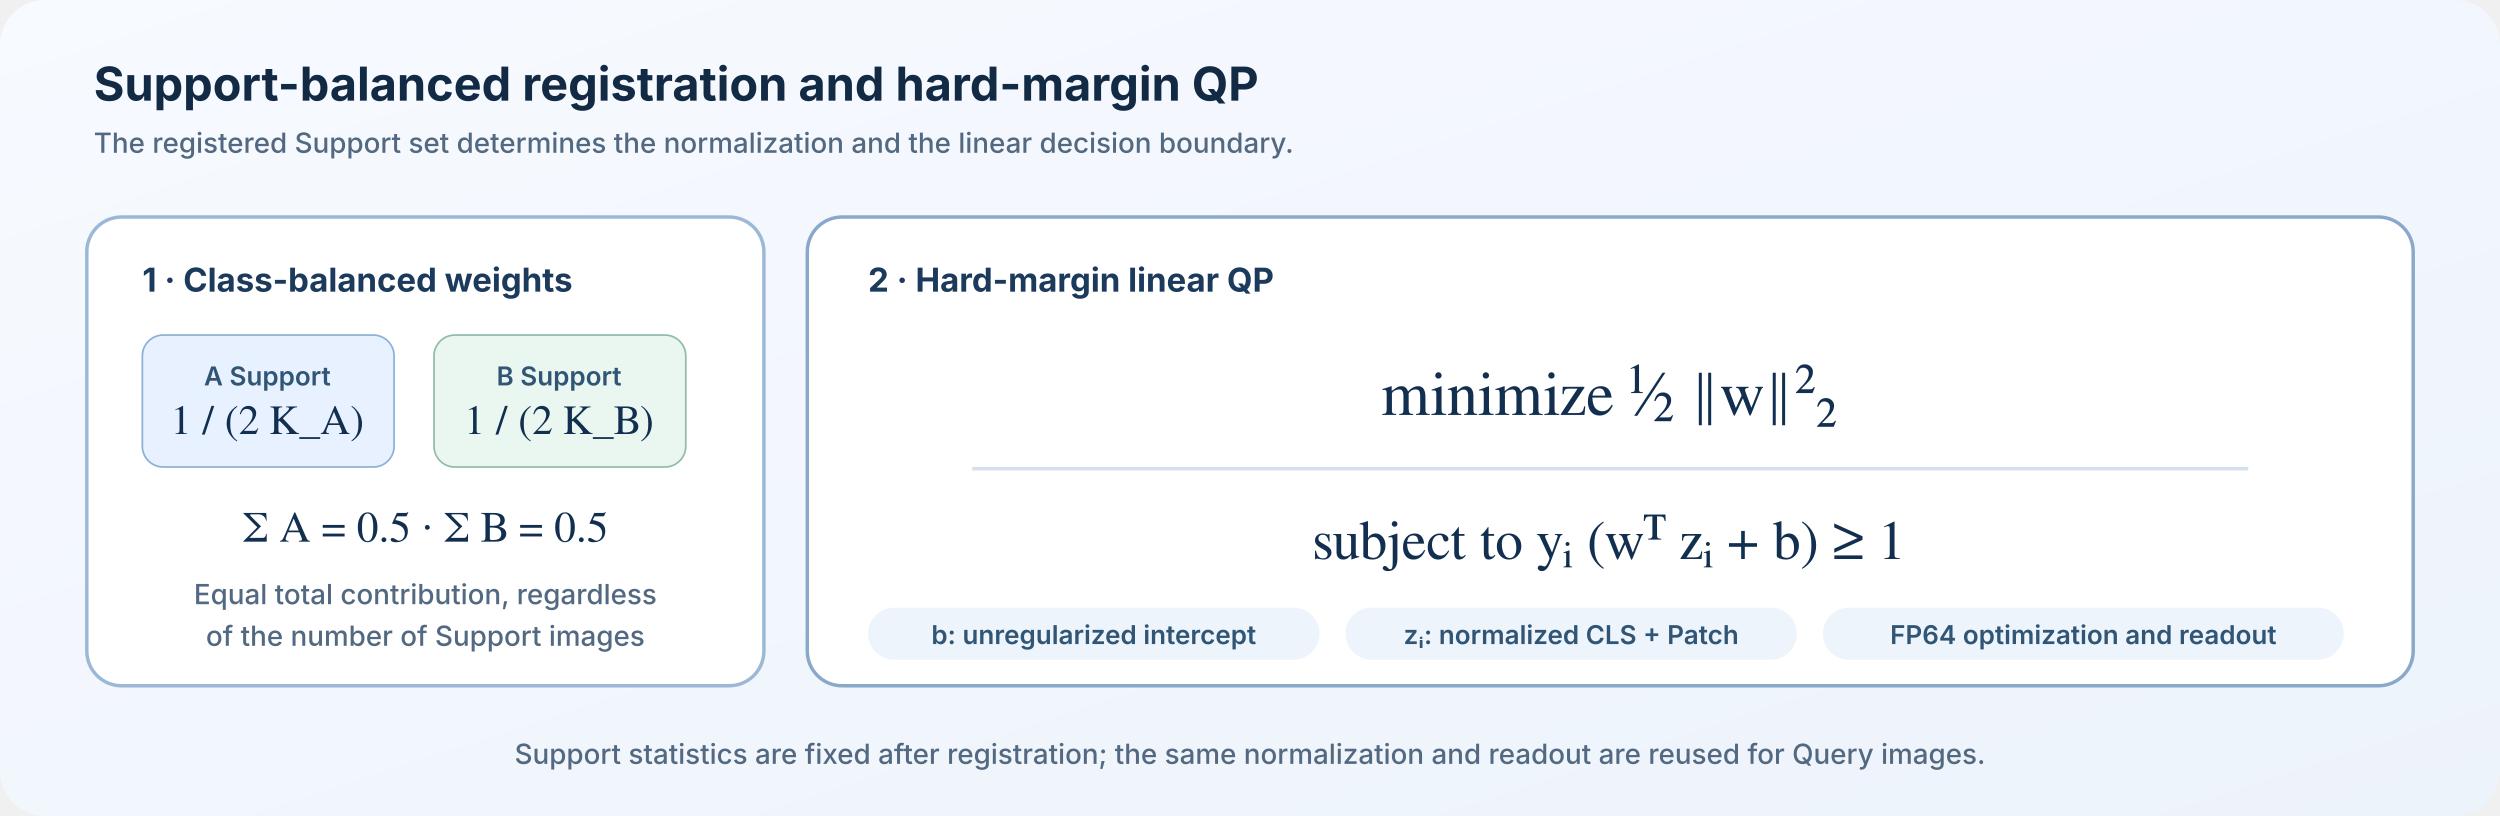
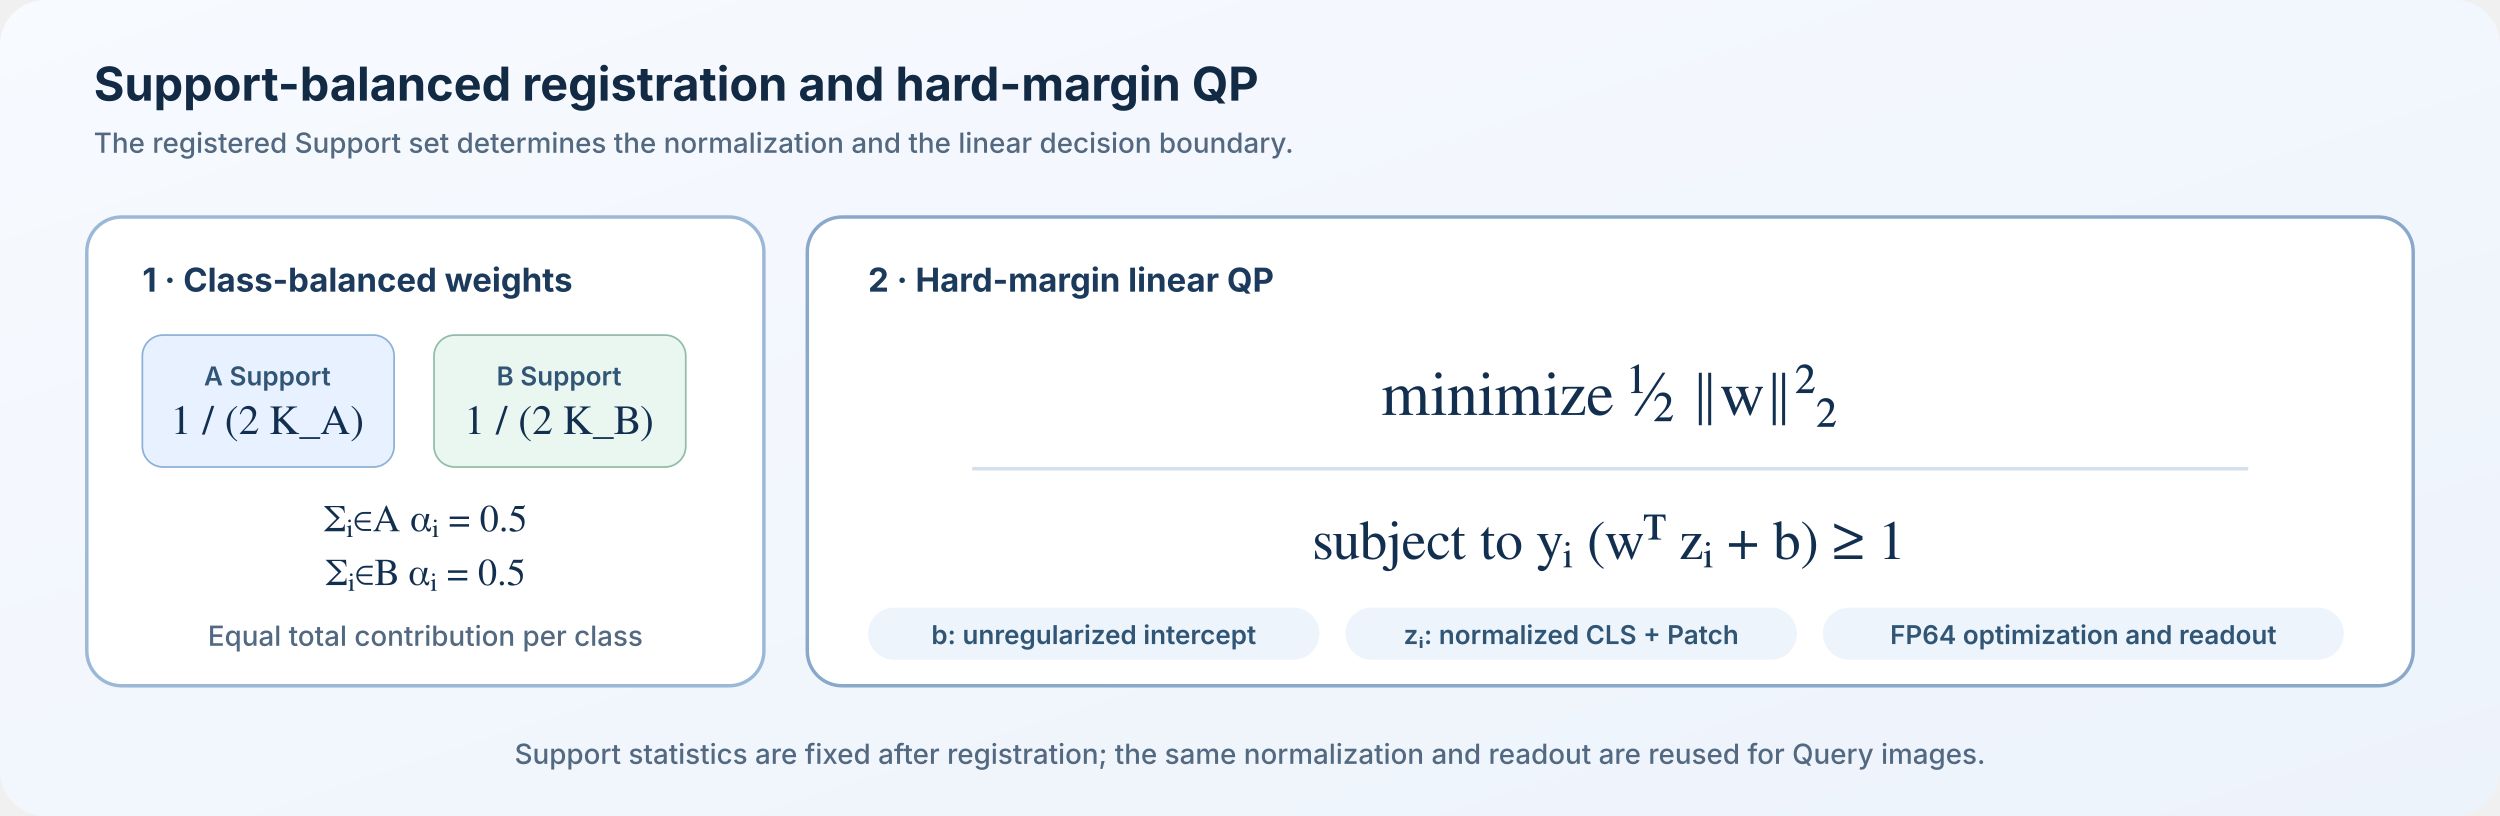
<svg xmlns="http://www.w3.org/2000/svg" width="1440" height="470" viewBox="0 0 1440 470" role="img" aria-labelledby="t d">
  <defs>
    <linearGradient id="bg" x1="0" y1="0" x2="1" y2="1">
      <stop offset="0" stop-color="#f7faff" />
      <stop offset="1" stop-color="#edf3fb" />
    </linearGradient>
    <style>
 .h{font:700 27px 'Inter','Segoe UI',sans-serif;fill:#132a45}
 .k{font:700 19px 'Inter','Segoe UI',sans-serif;fill:#1b3a5c}
 .formula{font:600 30px 'Cambria Math','STIX Two Math','Segoe UI Symbol',serif;fill:#122f50}
 .sub{font:500 16px 'Inter','Segoe UI',sans-serif;fill:#526981}
 .pill{font:600 15px 'Inter','Segoe UI',sans-serif;fill:#315675}
 </style>
  </defs>
  <rect width="1440" height="470" rx="26" fill="url(#bg)" />
  <text x="54" y="58" class="h">Support-balanced registration and hard-margin QP</text>
  <text x="54" y="88" class="sub">The registered Support set determines the normalization and the linear decision boundary.</text>
  <rect x="50" y="125" width="390" height="270" rx="20" fill="#ffffff" stroke="#9bb8d7" stroke-width="2" />
  <text x="82" y="168" class="k">1 · Class-balanced weights</text>
  <rect x="82" y="193" width="145" height="76" rx="12" fill="#e8f1ff" stroke="#8db0d7" />
  <text x="154" y="222" text-anchor="middle" class="pill">A Support</text>
  <text x="154" y="250" text-anchor="middle" class="formula" style="font-size:24px">1 / (2 K_A)</text>
  <rect x="250" y="193" width="145" height="76" rx="12" fill="#eaf6f0" stroke="#91bca7" />
  <text x="322" y="222" text-anchor="middle" class="pill">B Support</text>
  <text x="322" y="250" text-anchor="middle" class="formula" style="font-size:24px">1 / (2 K_B)</text>
-   <text x="245" y="312" text-anchor="middle" class="formula" style="font-size:25px">Σ A = 0.5 · Σ B = 0.5</text>
-   <text x="245" y="348" text-anchor="middle" class="sub">Equal total contribution, regardless</text>
-   <text x="245" y="372" text-anchor="middle" class="sub">of the number of Support images</text>
+   <text x="245" y="306" text-anchor="middle" class="formula" style="font-size:22px">Σᵢ∈A αᵢ = 0.5</text>
+   <text x="245" y="337" text-anchor="middle" class="formula" style="font-size:22px">Σᵢ∈B αᵢ = 0.5</text>
+   <text x="245" y="372" text-anchor="middle" class="sub">Equal total contribution per class</text>
  <rect x="465" y="125" width="925" height="270" rx="20" fill="#ffffff" stroke="#8aa8c9" stroke-width="2" />
  <text x="500" y="168" class="k">2 · Hard-margin linear QP</text>
  <text x="927" y="239" text-anchor="middle" class="formula" style="font-size:36px">minimize     ½ ‖w‖²₂</text>
  <line x1="560" y1="270" x2="1295" y2="270" stroke="#d5e0ec" stroke-width="2" />
  <text x="927" y="322" text-anchor="middle" class="formula" style="font-size:32px">subject to     yᵢ (wᵀ zᵢ + b) ≥ 1</text>
  <rect x="500" y="350" width="260" height="30" rx="15" fill="#edf4fb" />
  <text x="630" y="371" text-anchor="middle" class="pill">b: unregularized intercept</text>
  <rect x="775" y="350" width="260" height="30" rx="15" fill="#edf4fb" />
  <text x="905" y="371" text-anchor="middle" class="pill">zᵢ: normalized CLS + Patch</text>
  <rect x="1050" y="350" width="300" height="30" rx="15" fill="#edf4fb" />
  <text x="1200" y="371" text-anchor="middle" class="pill">FP64 optimization and readout</text>
  <text x="720" y="440" text-anchor="middle" class="sub">Support statistics are fixed after registration; the same normalization and readout are reused for Query images.</text>
</svg>
